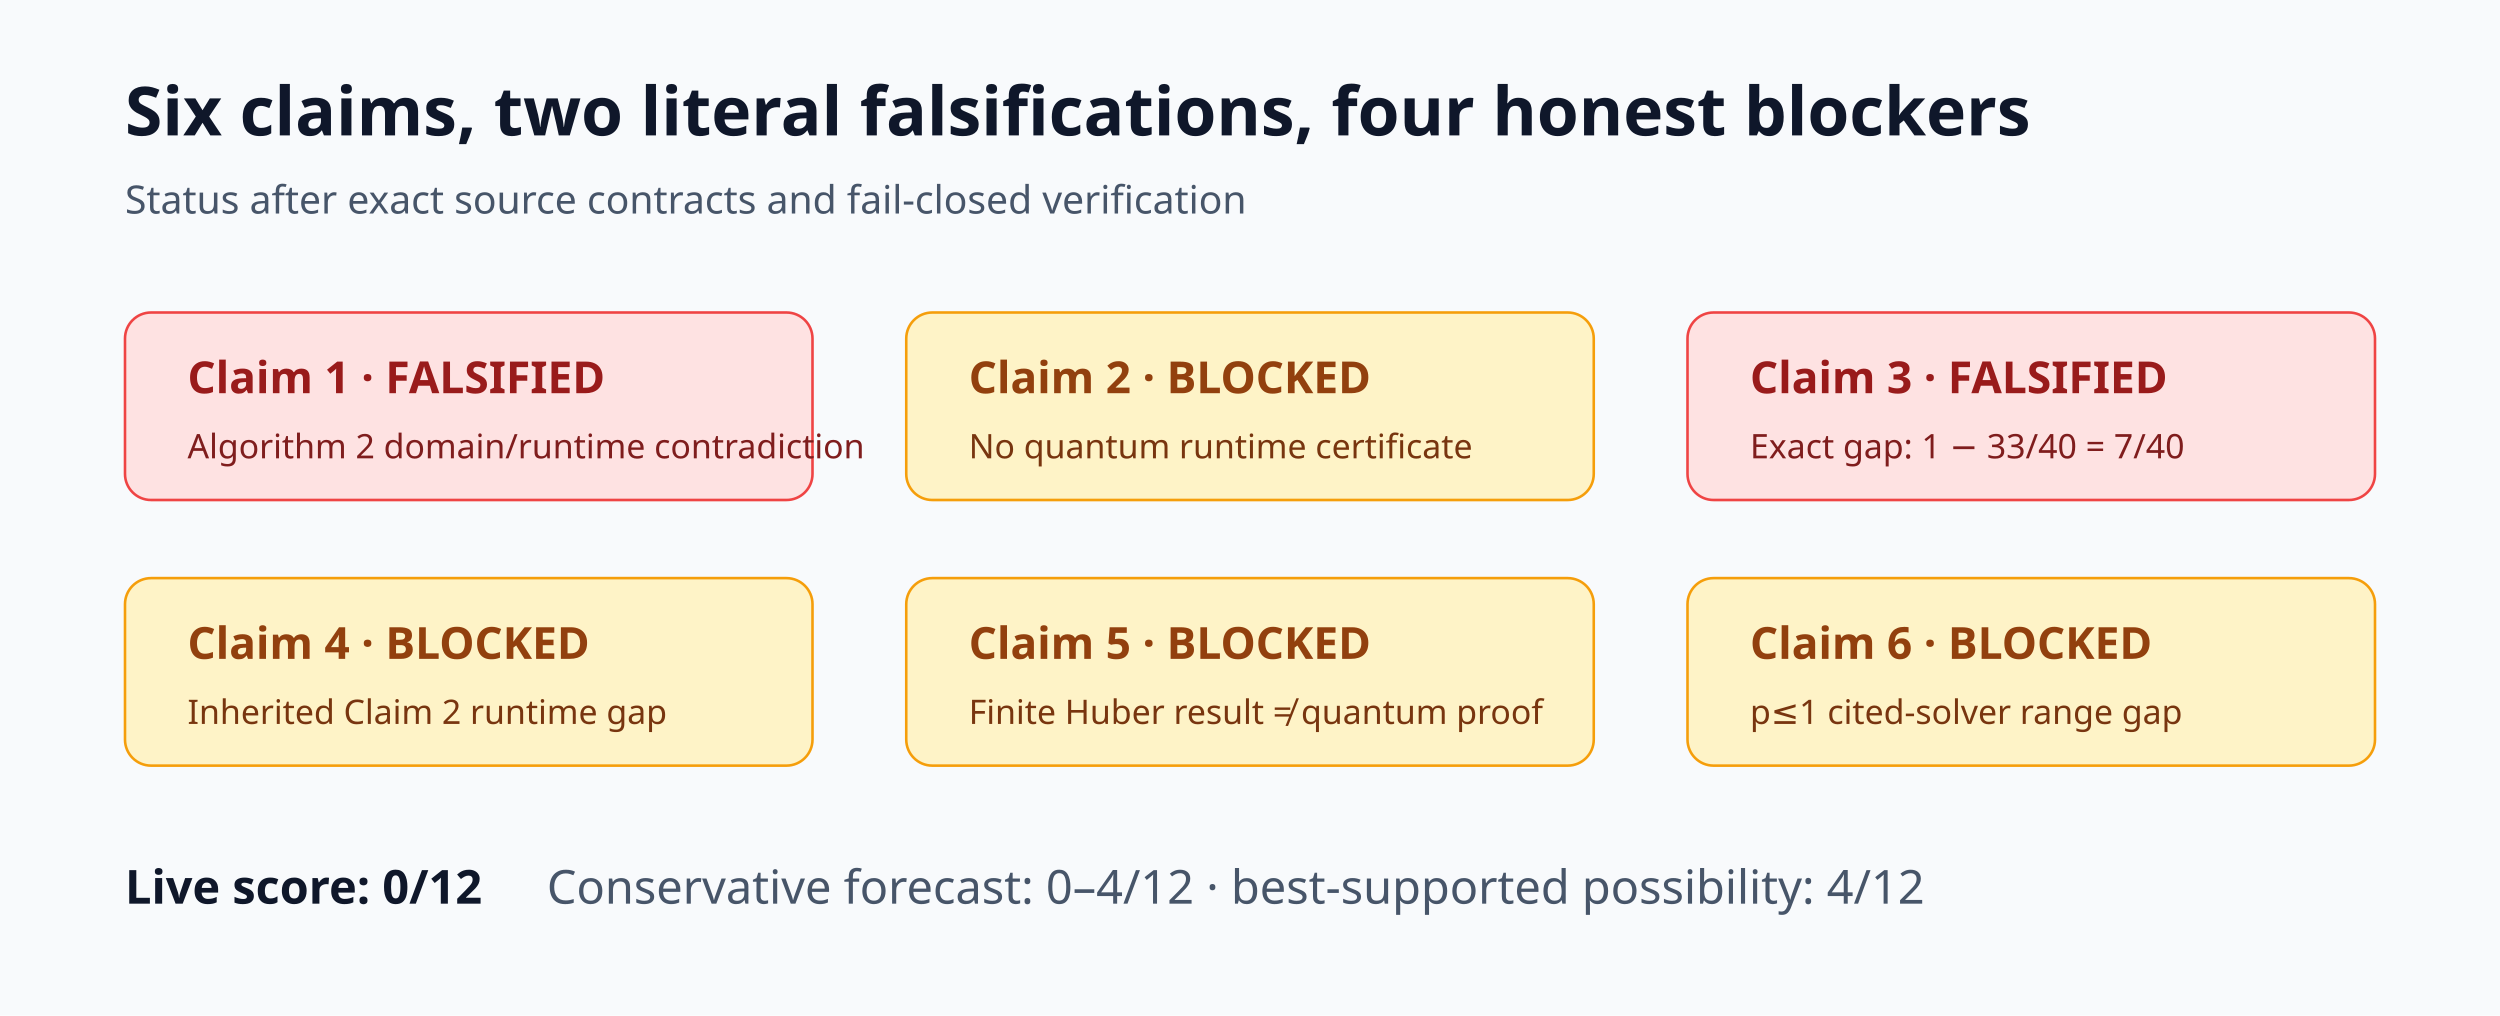
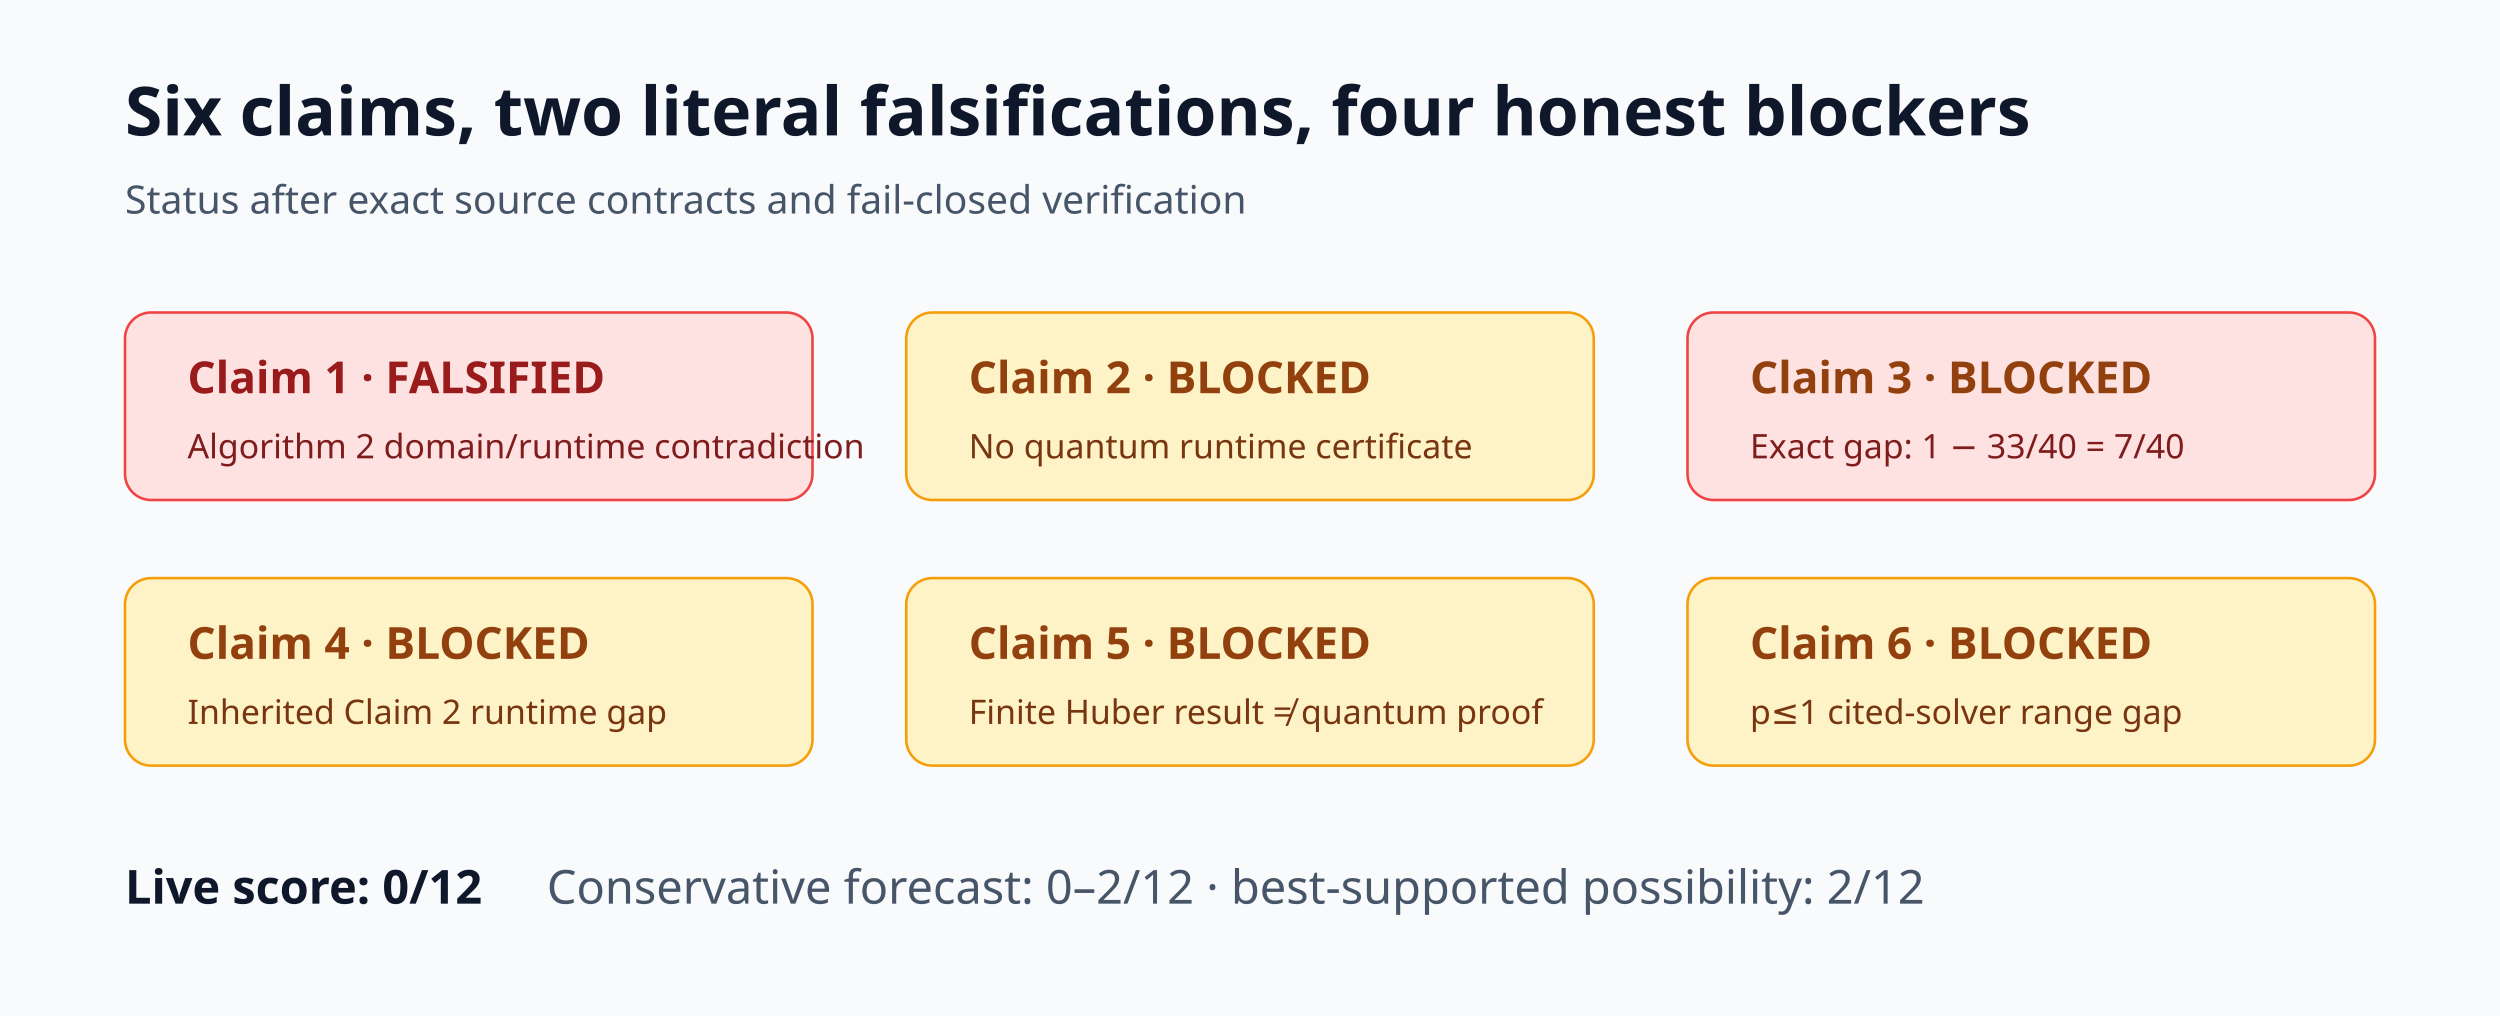
<svg xmlns="http://www.w3.org/2000/svg" width="960" height="390" viewBox="0 0 960 390">
  <rect width="960" height="390" fill="#f8fafc" />
  <text x="48" y="52" font-family="sans-serif" font-size="26" font-weight="700" fill="#0f172a">Six claims, two literal falsifications, four honest blockers</text>
  <text x="48" y="82" font-family="sans-serif" font-size="15" fill="#475569">Status after exact source contracts and fail-closed verification</text>
  <g font-family="sans-serif" font-size="17" font-weight="700">
    <rect x="48" y="120" width="264" height="72" rx="10" fill="#fee2e2" stroke="#ef4444" />
    <text x="72" y="151" fill="#991b1b">Claim 1 · FALSIFIED</text>
    <text x="72" y="176" font-size="13" font-weight="400" fill="#7f1d1d">Algorithm 2 domain/runtime contradiction</text>
    <rect x="348" y="120" width="264" height="72" rx="10" fill="#fef3c7" stroke="#f59e0b" />
    <text x="372" y="151" fill="#92400e">Claim 2 · BLOCKED</text>
    <text x="372" y="176" font-size="13" font-weight="400" fill="#78350f">No quantum runtime certificate</text>
    <rect x="648" y="120" width="264" height="72" rx="10" fill="#fee2e2" stroke="#ef4444" />
-     <text x="672" y="151" fill="#991b1b">Claim 3 · FALSIFIED</text>
+     <text x="672" y="151" fill="#92400e">Claim 3 · BLOCKED</text>
    <text x="672" y="176" font-size="13" font-weight="400" fill="#7f1d1d">Exact gap: 1 − 33/40 = 7/40</text>
    <rect x="48" y="222" width="264" height="72" rx="10" fill="#fef3c7" stroke="#f59e0b" />
    <text x="72" y="253" fill="#92400e">Claim 4 · BLOCKED</text>
    <text x="72" y="278" font-size="13" font-weight="400" fill="#78350f">Inherited Claim 2 runtime gap</text>
    <rect x="348" y="222" width="264" height="72" rx="10" fill="#fef3c7" stroke="#f59e0b" />
    <text x="372" y="253" fill="#92400e">Claim 5 · BLOCKED</text>
    <text x="372" y="278" font-size="13" font-weight="400" fill="#78350f">Finite Huber result ≠ quantum proof</text>
    <rect x="648" y="222" width="264" height="72" rx="10" fill="#fef3c7" stroke="#f59e0b" />
    <text x="672" y="253" fill="#92400e">Claim 6 · BLOCKED</text>
    <text x="672" y="278" font-size="13" font-weight="400" fill="#78350f">p≤1 cited-solver range gap</text>
  </g>
  <text x="48" y="347" font-family="sans-serif" font-size="18" font-weight="700" fill="#0f172a">Live score: 0/12</text>
-   <text x="210" y="347" font-family="sans-serif" font-size="18" fill="#475569">Conservative forecast: 0–4/12 · best-supported possibility: 4/12</text>
+   <text x="210" y="347" font-family="sans-serif" font-size="18" fill="#475569">Conservative forecast: 0–2/12 · best-supported possibility: 2/12</text>
</svg>
